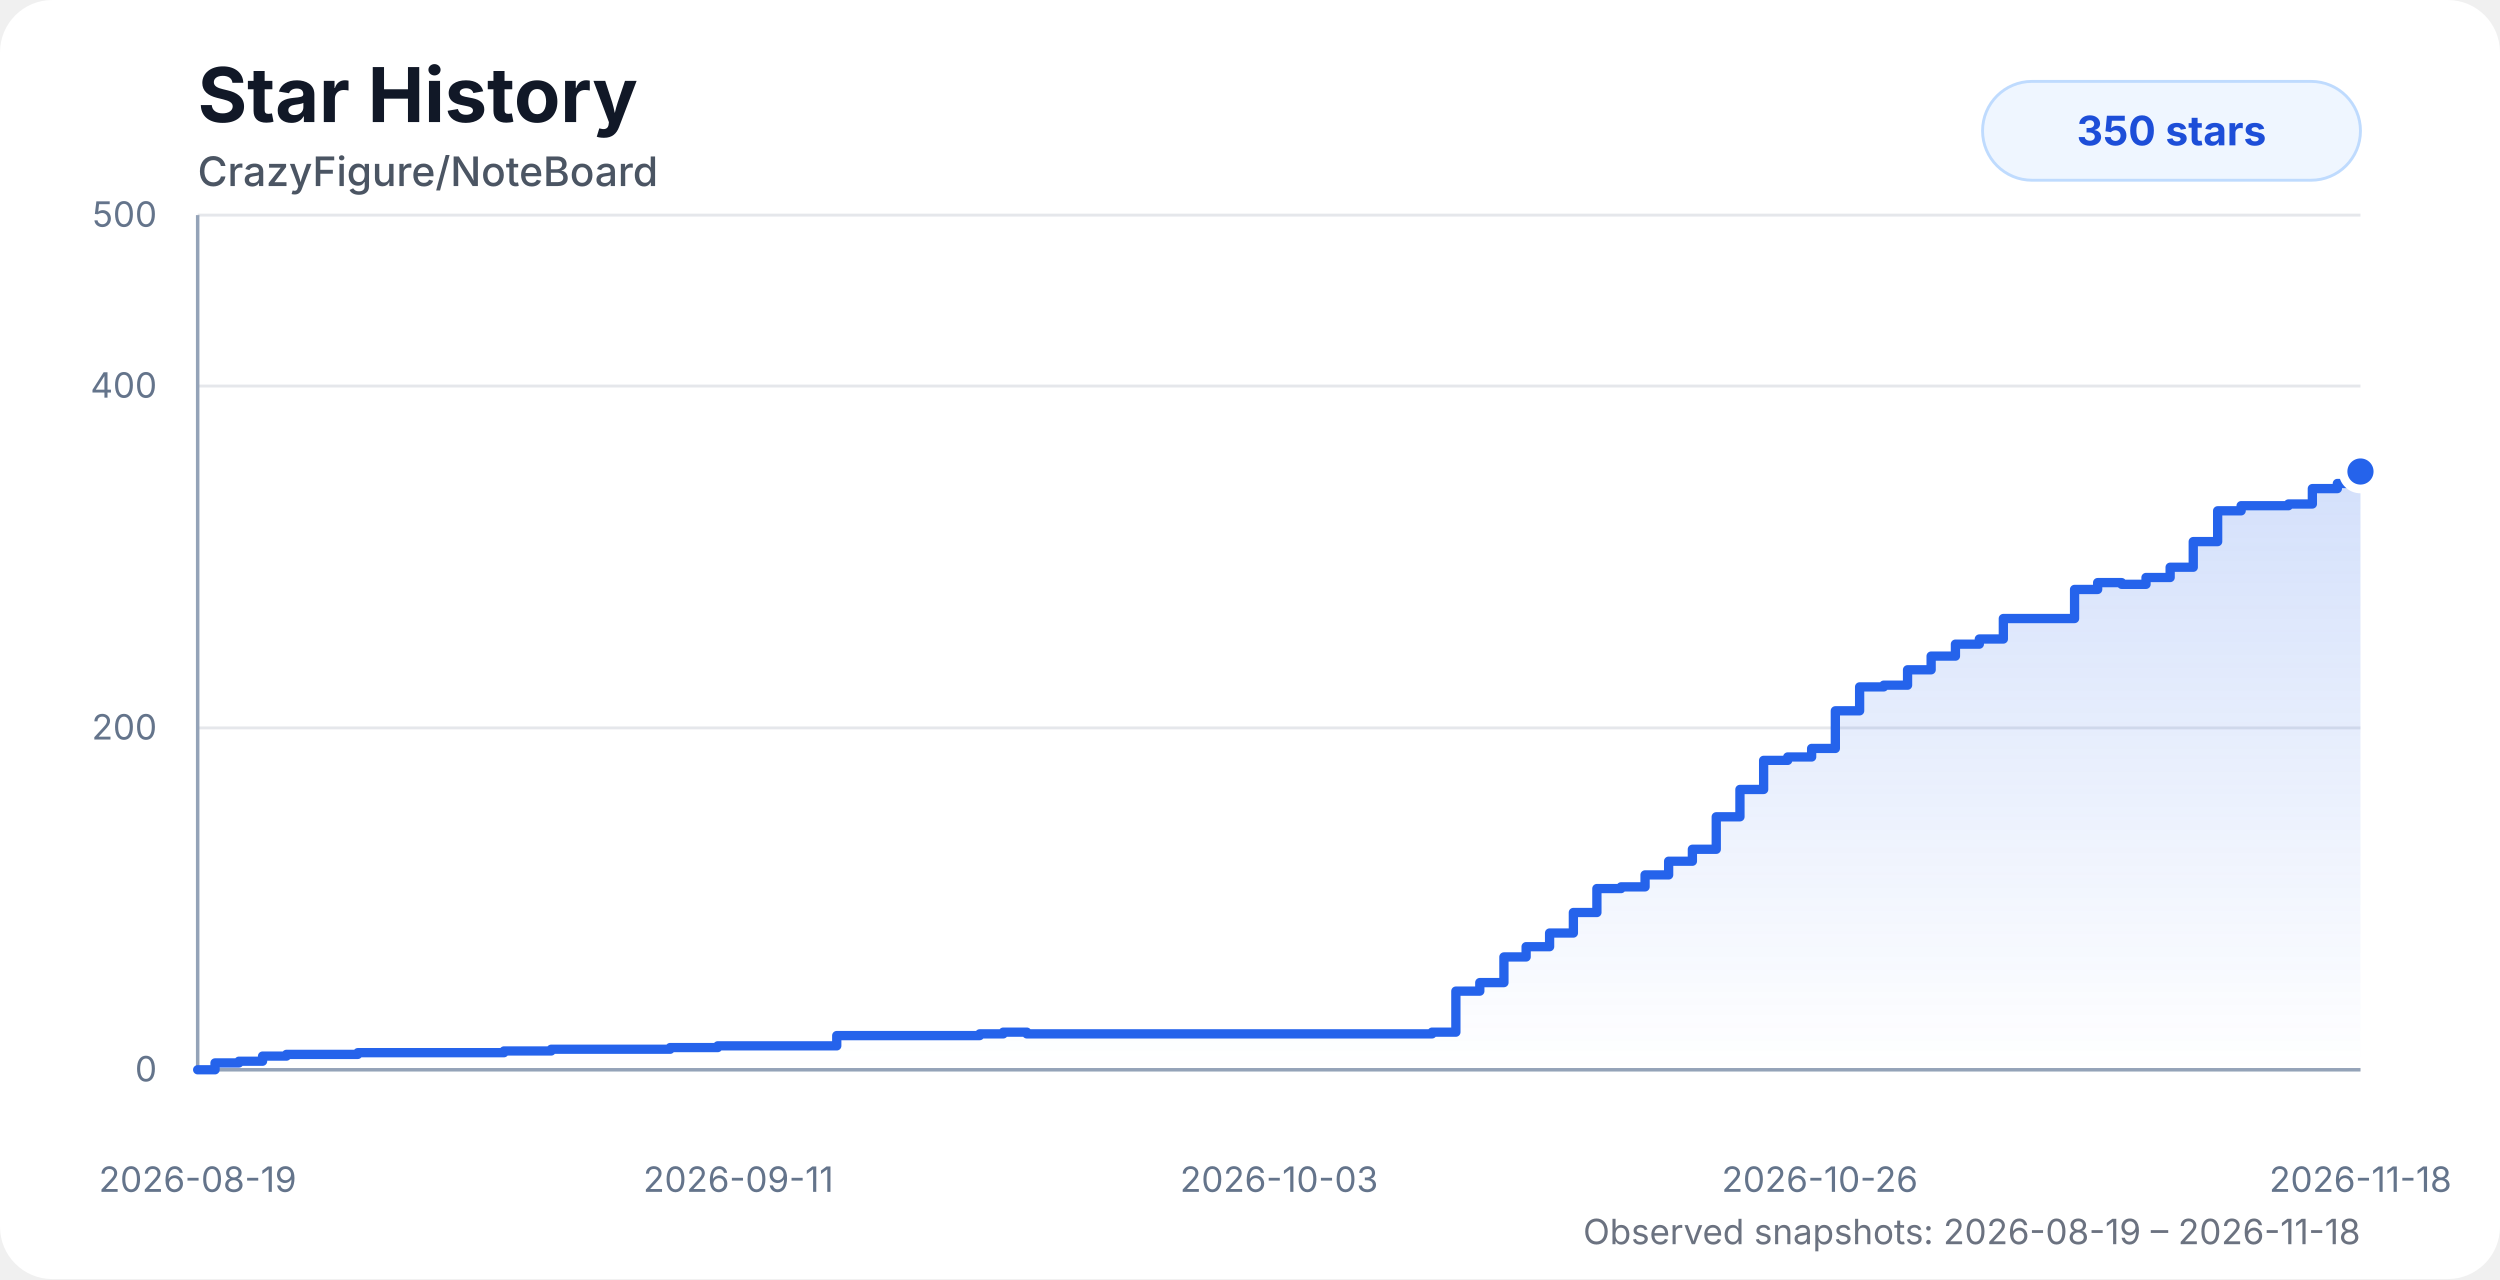
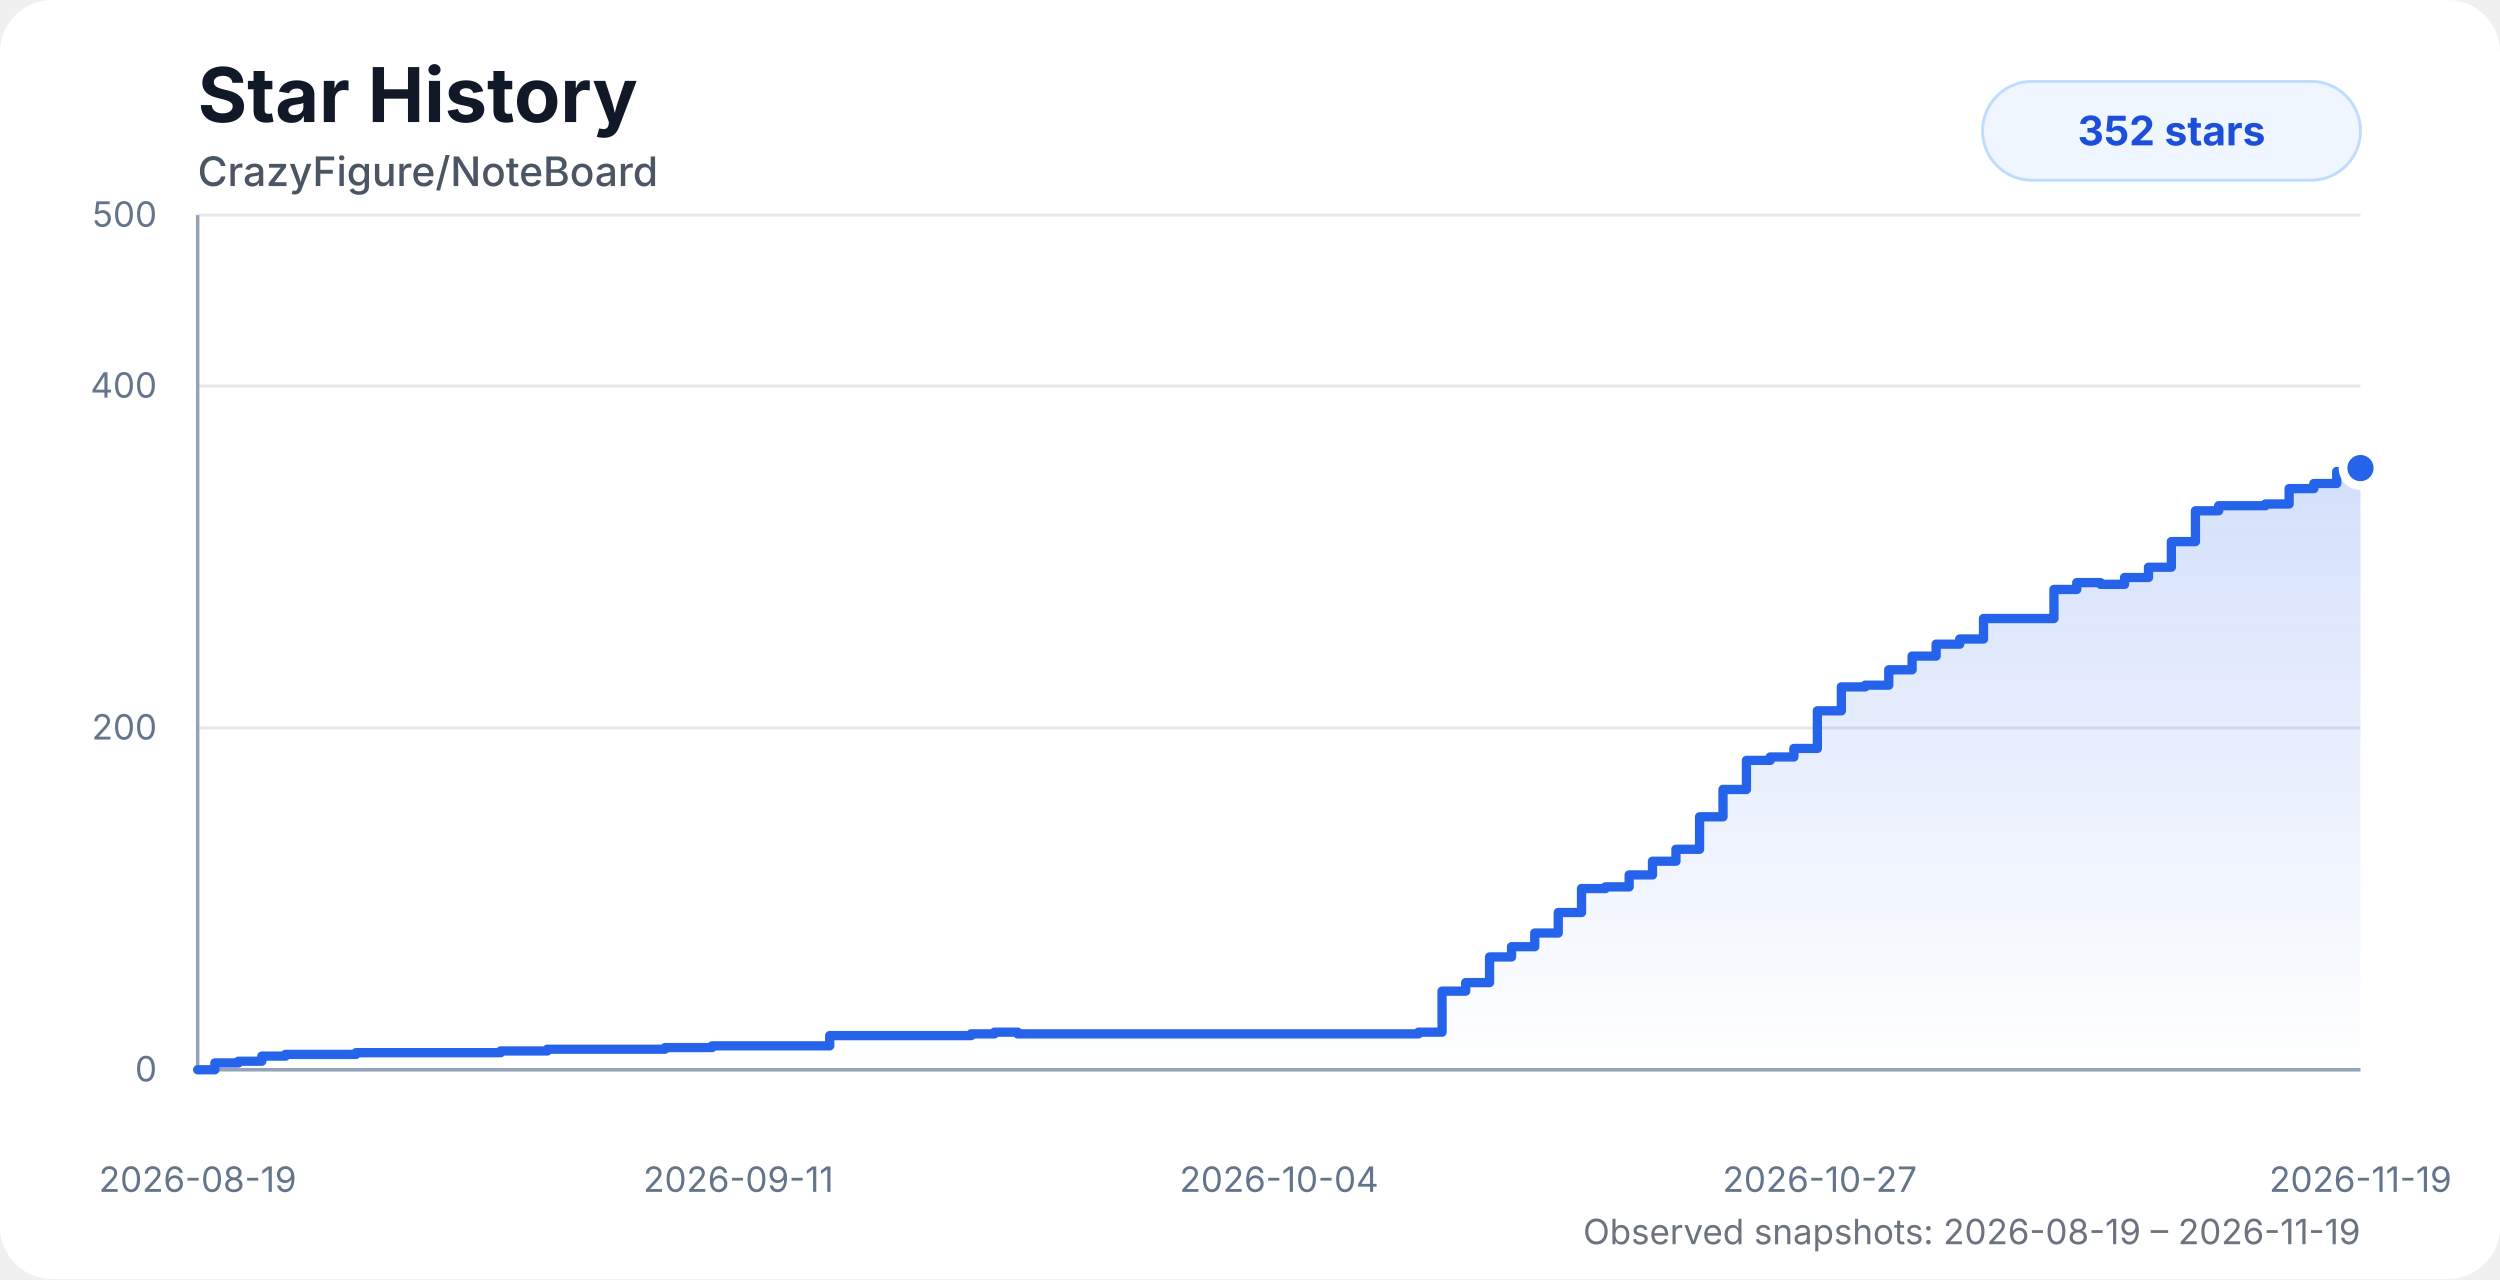
<svg xmlns="http://www.w3.org/2000/svg" width="860" height="440" viewBox="0 0 860 440" role="img" aria-labelledby="title desc">
  <style>
    .chart-bg { fill: #ffffff; }
    .title { fill: #111827; font: 700 26px system-ui, -apple-system, BlinkMacSystemFont, "Segoe UI", sans-serif; }
    .subtitle { fill: #4b5563; font: 500 14px system-ui, -apple-system, BlinkMacSystemFont, "Segoe UI", sans-serif; }
    .axis-label { fill: #64748b; font: 12px system-ui, -apple-system, BlinkMacSystemFont, "Segoe UI", sans-serif; }
    .grid { stroke: #e5e7eb; stroke-width: 1; }
    .axis { stroke: #94a3b8; stroke-width: 1.2; }
    .area { fill: url(#starGradient); opacity: 0.28; }
    .line { fill: none; stroke: #2563eb; stroke-width: 3.2; stroke-linecap: round; stroke-linejoin: round; }
    .dot { fill: #2563eb; stroke: #ffffff; stroke-width: 3; }
    .badge { fill: #eff6ff; stroke: #bfdbfe; }
    .badge-text { fill: #1d4ed8; font: 700 14px system-ui, -apple-system, BlinkMacSystemFont, "Segoe UI", sans-serif; }
    .status { fill: #6b7280; font: 12px system-ui, -apple-system, BlinkMacSystemFont, "Segoe UI", sans-serif; }
    @media (prefers-color-scheme: dark) {
      .chart-bg { fill: #0d1117; }
      .title { fill: #f8fafc; }
      .subtitle { fill: #cbd5e1; }
      .axis-label { fill: #94a3b8; }
      .grid { stroke: #1f2937; }
      .axis { stroke: #475569; }
      .dot { stroke: #0d1117; }
      .badge { fill: #172554; stroke: #1d4ed8; }
      .badge-text { fill: #bfdbfe; }
      .status { fill: #94a3b8; }
    }
  </style>
  <defs>
    <linearGradient id="starGradient" x1="0" x2="0" y1="0" y2="1">
      <stop offset="0%" stop-color="#2563eb" stop-opacity="0.72" />
      <stop offset="100%" stop-color="#2563eb" stop-opacity="0" />
    </linearGradient>
  </defs>
  <rect class="chart-bg" width="860" height="440" rx="18" />
  <text class="title" x="68" y="42">Star History</text>
  <text class="subtitle" x="68" y="64">CrazyFigure/NoteBoard</text>
  <g>
    <line class="grid" x1="68" y1="368" x2="812" y2="368" />
    <line class="grid" x1="68" y1="250.4" x2="812" y2="250.4" />
    <line class="grid" x1="68" y1="132.8" x2="812" y2="132.8" />
    <line class="grid" x1="68" y1="74" x2="812" y2="74" />
    <line class="axis" x1="68" y1="74" x2="68" y2="368" />
    <line class="axis" x1="68" y1="368" x2="812" y2="368" />
    <text class="axis-label" x="54" y="372" text-anchor="end">0</text>
    <text class="axis-label" x="54" y="254.4" text-anchor="end">200</text>
    <text class="axis-label" x="54" y="136.8" text-anchor="end">400</text>
    <text class="axis-label" x="54" y="78" text-anchor="end">500</text>
    <text class="axis-label" x="68" y="410" text-anchor="middle">2026-08-19</text>
    <text class="axis-label" x="254" y="410" text-anchor="middle">2026-09-11</text>
-     <text class="axis-label" x="440" y="410" text-anchor="middle">2026-10-03</text>
-     <text class="axis-label" x="626" y="410" text-anchor="middle">2026-10-26</text>
-     <text class="axis-label" x="812" y="410" text-anchor="middle">2026-11-18</text>
+     <text class="axis-label" x="440" y="410" text-anchor="middle">2026-10-04</text>
+     <text class="axis-label" x="626" y="410" text-anchor="middle">2026-10-27</text>
+     <text class="axis-label" x="812" y="410" text-anchor="middle">2026-11-19</text>
  </g>
-   <path class="area" d="M 68 368 H 68 V 368 H 73.97 V 365.65 H 82.19 V 365.06 H 90.32 V 363.3 H 98.54 V 362.71 H 106.73 V 362.71 H 114.87 V 362.71 H 123.09 V 362.12 H 134.18 V 362.12 H 142.95 V 362.12 H 149.4 V 362.12 H 157.21 V 362.12 H 165.48 V 362.12 H 173.38 V 361.53 H 181.44 V 361.53 H 189.61 V 360.94 H 197.83 V 360.94 H 205.95 V 360.94 H 214.19 V 360.94 H 222.41 V 360.94 H 230.53 V 360.36 H 238.73 V 360.36 H 246.91 V 359.77 H 255.1 V 359.77 H 263.21 V 359.77 H 271.52 V 359.77 H 279.75 V 359.77 H 287.84 V 356.24 H 296 V 356.24 H 304.19 V 356.24 H 312.31 V 356.24 H 320.48 V 356.24 H 328.8 V 356.24 H 337.01 V 355.65 H 345.13 V 355.06 H 353.22 V 355.65 H 361.45 V 355.65 H 369.6 V 355.65 H 377.78 V 355.65 H 386.11 V 355.65 H 394.43 V 355.65 H 402.59 V 355.65 H 410.71 V 355.65 H 419.03 V 355.65 H 427.14 V 355.65 H 435.17 V 355.65 H 443.48 V 355.65 H 451.72 V 355.65 H 460.04 V 355.65 H 468.11 V 355.65 H 476.37 V 355.65 H 484.53 V 355.65 H 492.63 V 355.06 H 500.82 V 340.95 H 509.05 V 338.01 H 517.35 V 329.19 H 524.99 V 325.66 H 533.06 V 320.96 H 541.24 V 313.9 H 549.33 V 305.67 H 557.64 V 305.08 H 565.9 V 300.97 H 574.01 V 296.26 H 582.18 V 292.15 H 590.39 V 280.98 H 598.54 V 271.57 H 606.69 V 261.57 H 614.97 V 260.4 H 623.2 V 257.46 H 631.36 V 244.52 H 639.71 V 236.29 H 648 V 235.7 H 656.2 V 230.41 H 664.31 V 225.7 H 672.67 V 221.59 H 680.89 V 219.82 H 689.15 V 212.77 H 697.18 V 212.77 H 713.65 V 202.77 H 721.59 V 200.42 H 729.84 V 201.01 H 738.23 V 198.66 H 746.53 V 195.13 H 754.48 V 186.31 H 762.87 V 175.72 H 770.95 V 173.96 H 778.96 V 173.96 H 787.23 V 173.37 H 795.45 V 168.08 H 804.05 V 166.32 H 812 V 162.2 L 812 368 L 68 368 Z" />
-   <path class="line" d="M 68 368 H 68 V 368 H 73.97 V 365.65 H 82.19 V 365.06 H 90.32 V 363.3 H 98.54 V 362.71 H 106.73 V 362.71 H 114.87 V 362.71 H 123.09 V 362.12 H 134.18 V 362.12 H 142.95 V 362.12 H 149.4 V 362.12 H 157.21 V 362.12 H 165.48 V 362.12 H 173.38 V 361.53 H 181.44 V 361.53 H 189.61 V 360.94 H 197.83 V 360.94 H 205.95 V 360.94 H 214.19 V 360.94 H 222.41 V 360.94 H 230.53 V 360.36 H 238.73 V 360.36 H 246.91 V 359.77 H 255.1 V 359.77 H 263.21 V 359.77 H 271.52 V 359.77 H 279.75 V 359.77 H 287.84 V 356.24 H 296 V 356.24 H 304.19 V 356.24 H 312.31 V 356.24 H 320.48 V 356.24 H 328.8 V 356.24 H 337.01 V 355.65 H 345.13 V 355.06 H 353.22 V 355.65 H 361.45 V 355.65 H 369.6 V 355.65 H 377.78 V 355.65 H 386.11 V 355.65 H 394.43 V 355.65 H 402.59 V 355.65 H 410.71 V 355.65 H 419.03 V 355.65 H 427.14 V 355.65 H 435.17 V 355.65 H 443.48 V 355.65 H 451.72 V 355.65 H 460.04 V 355.65 H 468.11 V 355.65 H 476.37 V 355.65 H 484.53 V 355.65 H 492.63 V 355.06 H 500.82 V 340.95 H 509.05 V 338.01 H 517.35 V 329.19 H 524.99 V 325.66 H 533.06 V 320.96 H 541.24 V 313.9 H 549.33 V 305.67 H 557.64 V 305.08 H 565.9 V 300.97 H 574.01 V 296.26 H 582.18 V 292.15 H 590.39 V 280.98 H 598.54 V 271.57 H 606.69 V 261.57 H 614.97 V 260.4 H 623.2 V 257.46 H 631.36 V 244.52 H 639.71 V 236.29 H 648 V 235.7 H 656.2 V 230.41 H 664.31 V 225.7 H 672.67 V 221.59 H 680.89 V 219.82 H 689.15 V 212.77 H 697.18 V 212.77 H 713.65 V 202.77 H 721.59 V 200.42 H 729.84 V 201.01 H 738.23 V 198.66 H 746.53 V 195.13 H 754.48 V 186.31 H 762.87 V 175.72 H 770.95 V 173.96 H 778.96 V 173.96 H 787.23 V 173.37 H 795.45 V 168.08 H 804.05 V 166.32 H 812 V 162.2" />
-   <circle class="dot" cx="812" cy="162.2" r="6" />
+   <path class="area" d="M 68 368 H 68 V 368 H 73.91 V 365.65 H 82.03 V 365.06 H 90.07 V 363.3 H 98.21 V 362.71 H 106.3 V 362.71 H 114.35 V 362.71 H 122.48 V 362.12 H 133.45 V 362.12 H 142.12 V 362.12 H 148.51 V 362.12 H 156.23 V 362.12 H 164.41 V 362.12 H 172.23 V 361.53 H 180.2 V 361.53 H 188.28 V 360.94 H 196.4 V 360.94 H 204.43 V 360.94 H 212.59 V 360.94 H 220.72 V 360.94 H 228.75 V 360.36 H 236.86 V 360.36 H 244.94 V 359.77 H 253.04 V 359.77 H 261.06 V 359.77 H 269.28 V 359.77 H 277.42 V 359.77 H 285.42 V 356.24 H 293.5 V 356.24 H 301.6 V 356.24 H 309.63 V 356.24 H 317.71 V 356.24 H 325.94 V 356.24 H 334.06 V 355.65 H 342.08 V 355.06 H 350.08 V 355.65 H 358.22 V 355.65 H 366.29 V 355.65 H 374.38 V 355.65 H 382.62 V 355.65 H 390.84 V 355.65 H 398.92 V 355.65 H 406.95 V 355.65 H 415.17 V 355.65 H 423.2 V 355.65 H 431.14 V 355.65 H 439.35 V 355.65 H 447.5 V 355.65 H 455.74 V 355.65 H 463.72 V 355.65 H 471.88 V 355.65 H 479.95 V 355.65 H 487.97 V 355.06 H 496.07 V 340.95 H 504.21 V 338.01 H 512.41 V 329.19 H 519.97 V 325.66 H 527.95 V 320.96 H 536.04 V 313.9 H 544.04 V 305.67 H 552.26 V 305.08 H 560.43 V 300.97 H 568.45 V 296.26 H 576.53 V 292.15 H 584.65 V 280.98 H 592.71 V 271.57 H 600.77 V 261.57 H 608.96 V 260.4 H 617.1 V 257.46 H 625.17 V 244.52 H 633.43 V 236.29 H 641.63 V 235.7 H 649.73 V 230.41 H 657.76 V 225.7 H 666.03 V 221.59 H 674.15 V 219.82 H 682.33 V 212.77 H 690.27 V 212.77 H 706.56 V 202.77 H 714.41 V 200.42 H 722.57 V 201.01 H 730.86 V 198.66 H 739.08 V 195.13 H 746.94 V 186.31 H 755.23 V 175.72 H 763.22 V 173.96 H 771.15 V 173.96 H 779.33 V 173.37 H 787.46 V 168.08 H 795.97 V 166.32 H 803.83 V 162.2 H 812 V 161.02 L 812 368 L 68 368 Z" />
+   <path class="line" d="M 68 368 H 68 V 368 H 73.91 V 365.65 H 82.03 V 365.06 H 90.07 V 363.3 H 98.21 V 362.71 H 106.3 V 362.71 H 114.35 V 362.71 H 122.48 V 362.12 H 133.45 V 362.12 H 142.12 V 362.12 H 148.51 V 362.12 H 156.23 V 362.12 H 164.41 V 362.12 H 172.23 V 361.53 H 180.2 V 361.53 H 188.28 V 360.94 H 196.4 V 360.94 H 204.43 V 360.94 H 212.59 V 360.94 H 220.72 V 360.94 H 228.75 V 360.36 H 236.86 V 360.36 H 244.94 V 359.77 H 253.04 V 359.77 H 261.06 V 359.77 H 269.28 V 359.77 H 277.42 V 359.77 H 285.42 V 356.24 H 293.5 V 356.24 H 301.6 V 356.24 H 309.63 V 356.24 H 317.71 V 356.24 H 325.94 V 356.24 H 334.06 V 355.65 H 342.08 V 355.06 H 350.08 V 355.65 H 358.22 V 355.65 H 366.29 V 355.65 H 374.38 V 355.65 H 382.62 V 355.65 H 390.84 V 355.65 H 398.92 V 355.65 H 406.95 V 355.65 H 415.17 V 355.65 H 423.2 V 355.65 H 431.14 V 355.65 H 439.35 V 355.65 H 447.5 V 355.65 H 455.74 V 355.65 H 463.72 V 355.65 H 471.88 V 355.65 H 479.95 V 355.65 H 487.97 V 355.06 H 496.07 V 340.95 H 504.21 V 338.01 H 512.41 V 329.19 H 519.97 V 325.66 H 527.95 V 320.96 H 536.04 V 313.9 H 544.04 V 305.67 H 552.26 V 305.08 H 560.43 V 300.97 H 568.45 V 296.26 H 576.53 V 292.15 H 584.65 V 280.98 H 592.71 V 271.57 H 600.77 V 261.57 H 608.96 V 260.4 H 617.1 V 257.46 H 625.17 V 244.52 H 633.43 V 236.29 H 641.63 V 235.7 H 649.73 V 230.41 H 657.76 V 225.7 H 666.03 V 221.59 H 674.15 V 219.82 H 682.33 V 212.77 H 690.27 V 212.77 H 706.56 V 202.77 H 714.41 V 200.42 H 722.57 V 201.01 H 730.86 V 198.66 H 739.08 V 195.13 H 746.94 V 186.31 H 755.23 V 175.72 H 763.22 V 173.96 H 771.15 V 173.96 H 779.33 V 173.37 H 787.46 V 168.08 H 795.97 V 166.32 H 803.83 V 162.2 H 812 V 161.02" />
+   <circle class="dot" cx="812" cy="161.02" r="6" />
  <rect class="badge" x="682" y="28" width="130" height="34" rx="17" />
-   <text class="badge-text" x="747" y="50" text-anchor="middle">350 stars</text>
-   <text class="status" x="812" y="428" text-anchor="end">Observed snapshots: 2026-08-19 – 2026-11-18</text>
+   <text class="badge-text" x="747" y="50" text-anchor="middle">352 stars</text>
+   <text class="status" x="812" y="428" text-anchor="end">Observed snapshots: 2026-08-19 – 2026-11-19</text>
</svg>
